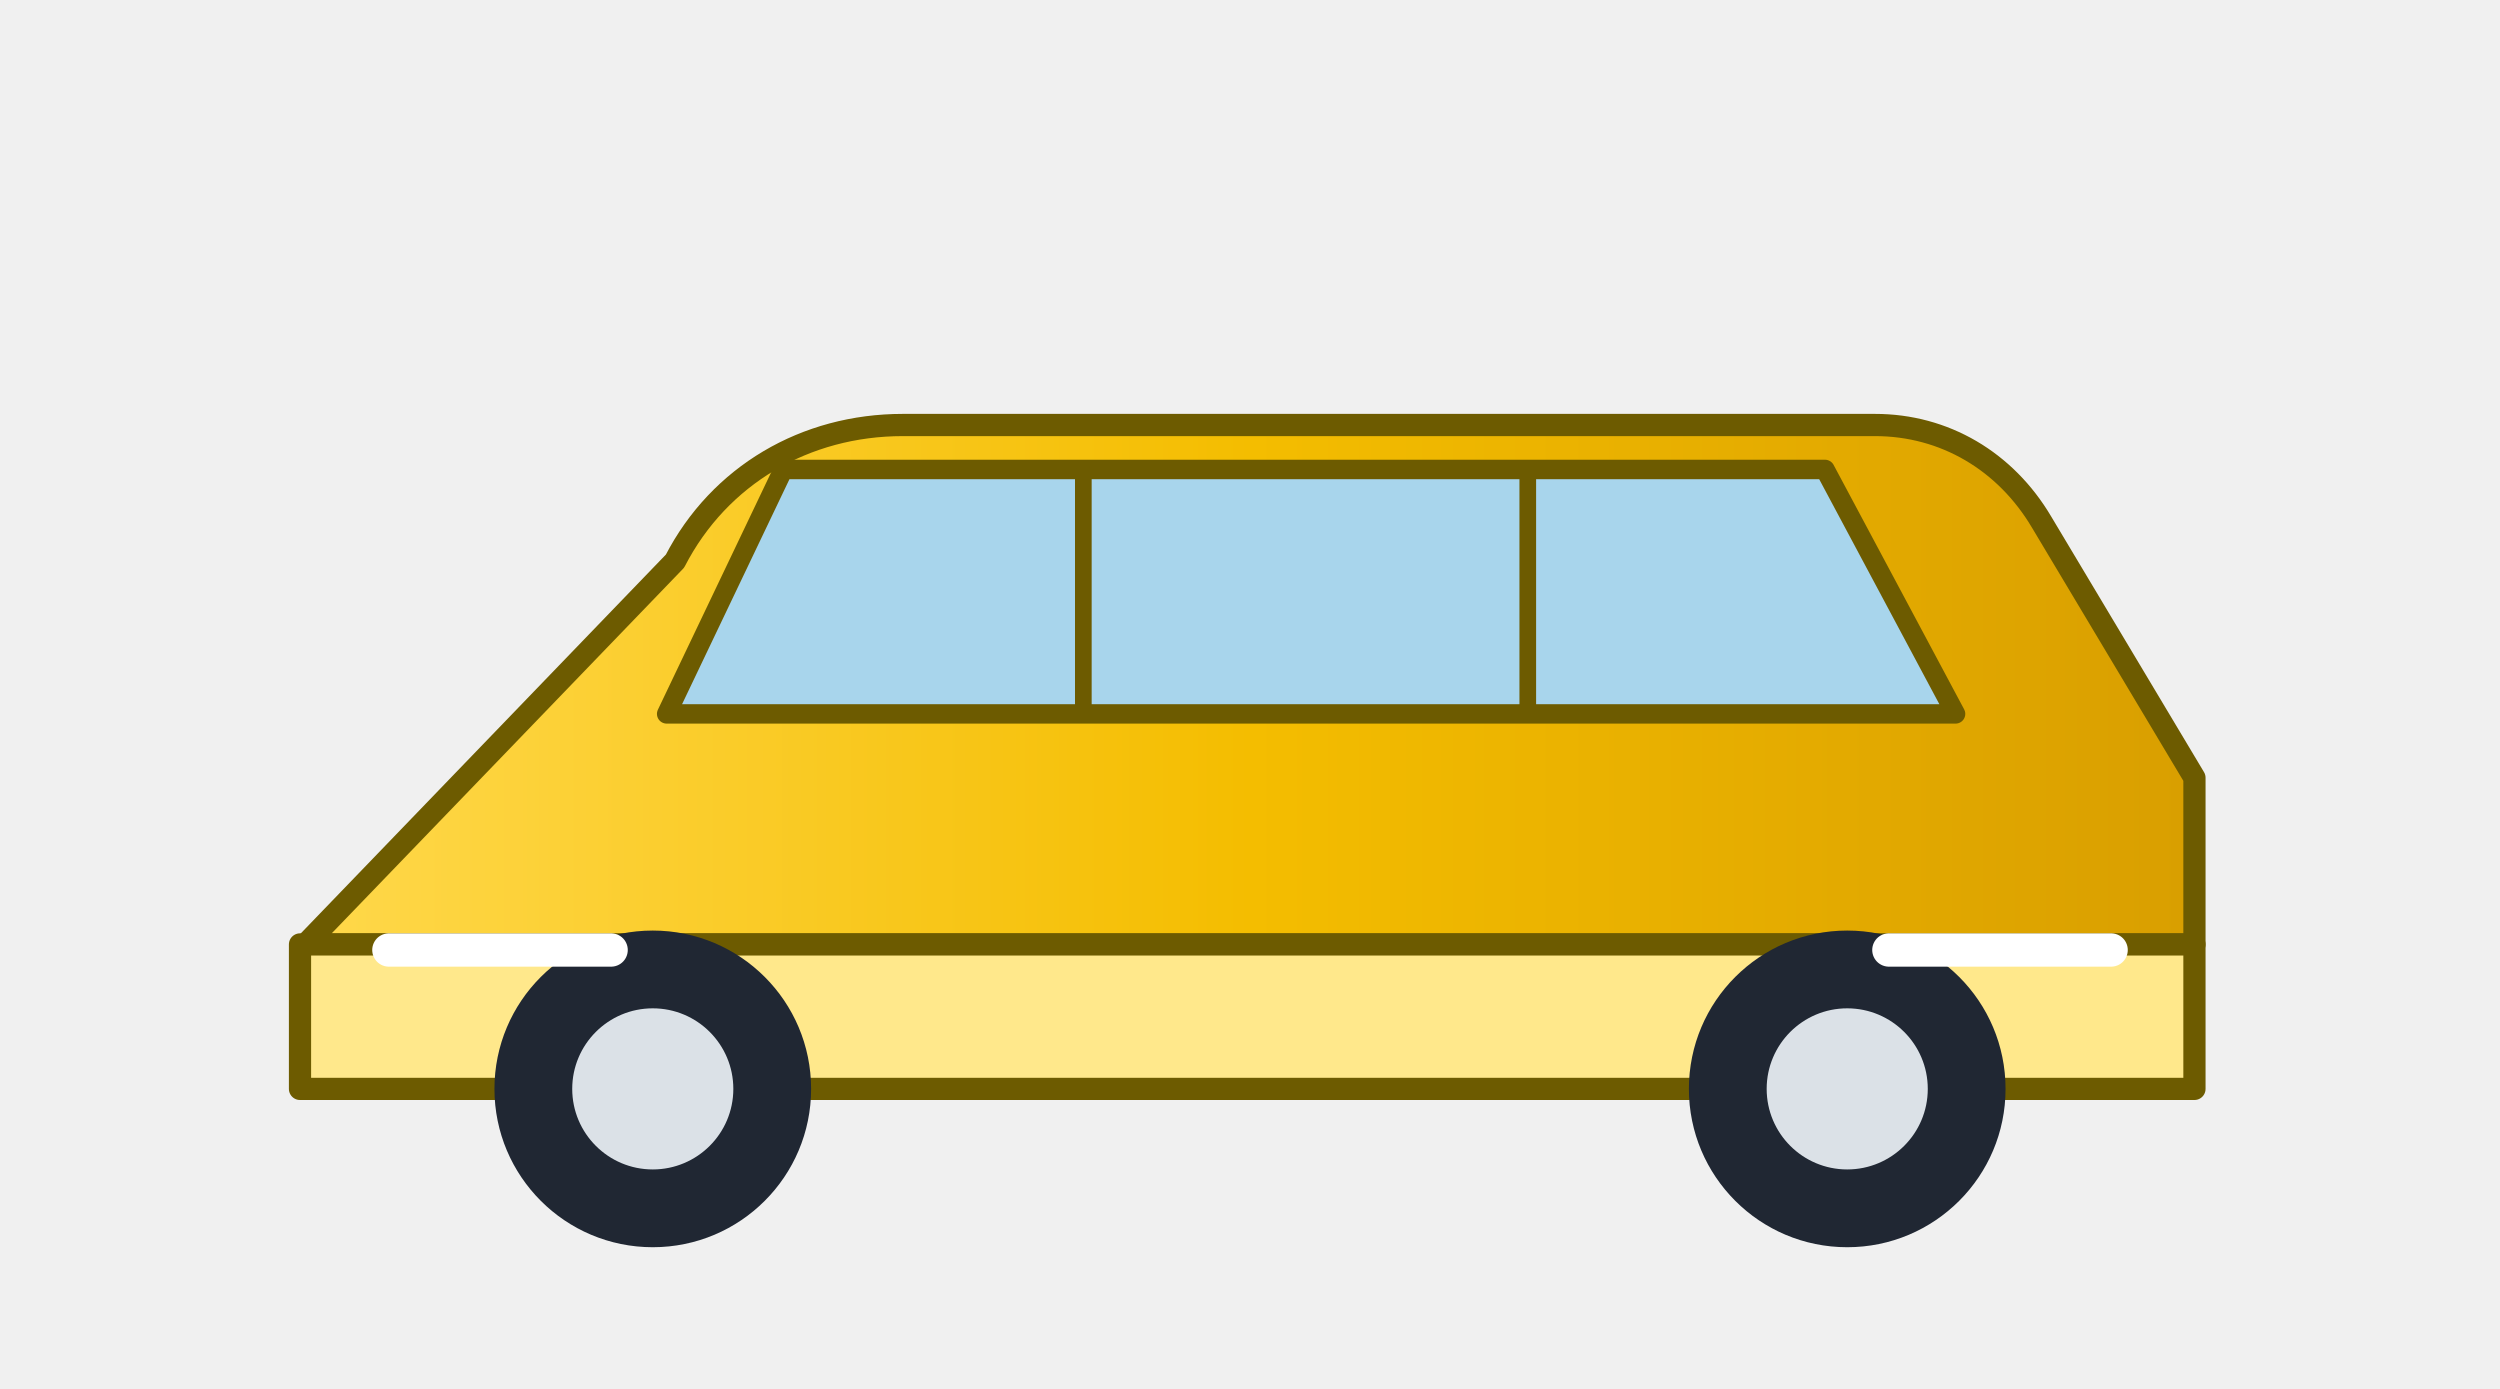
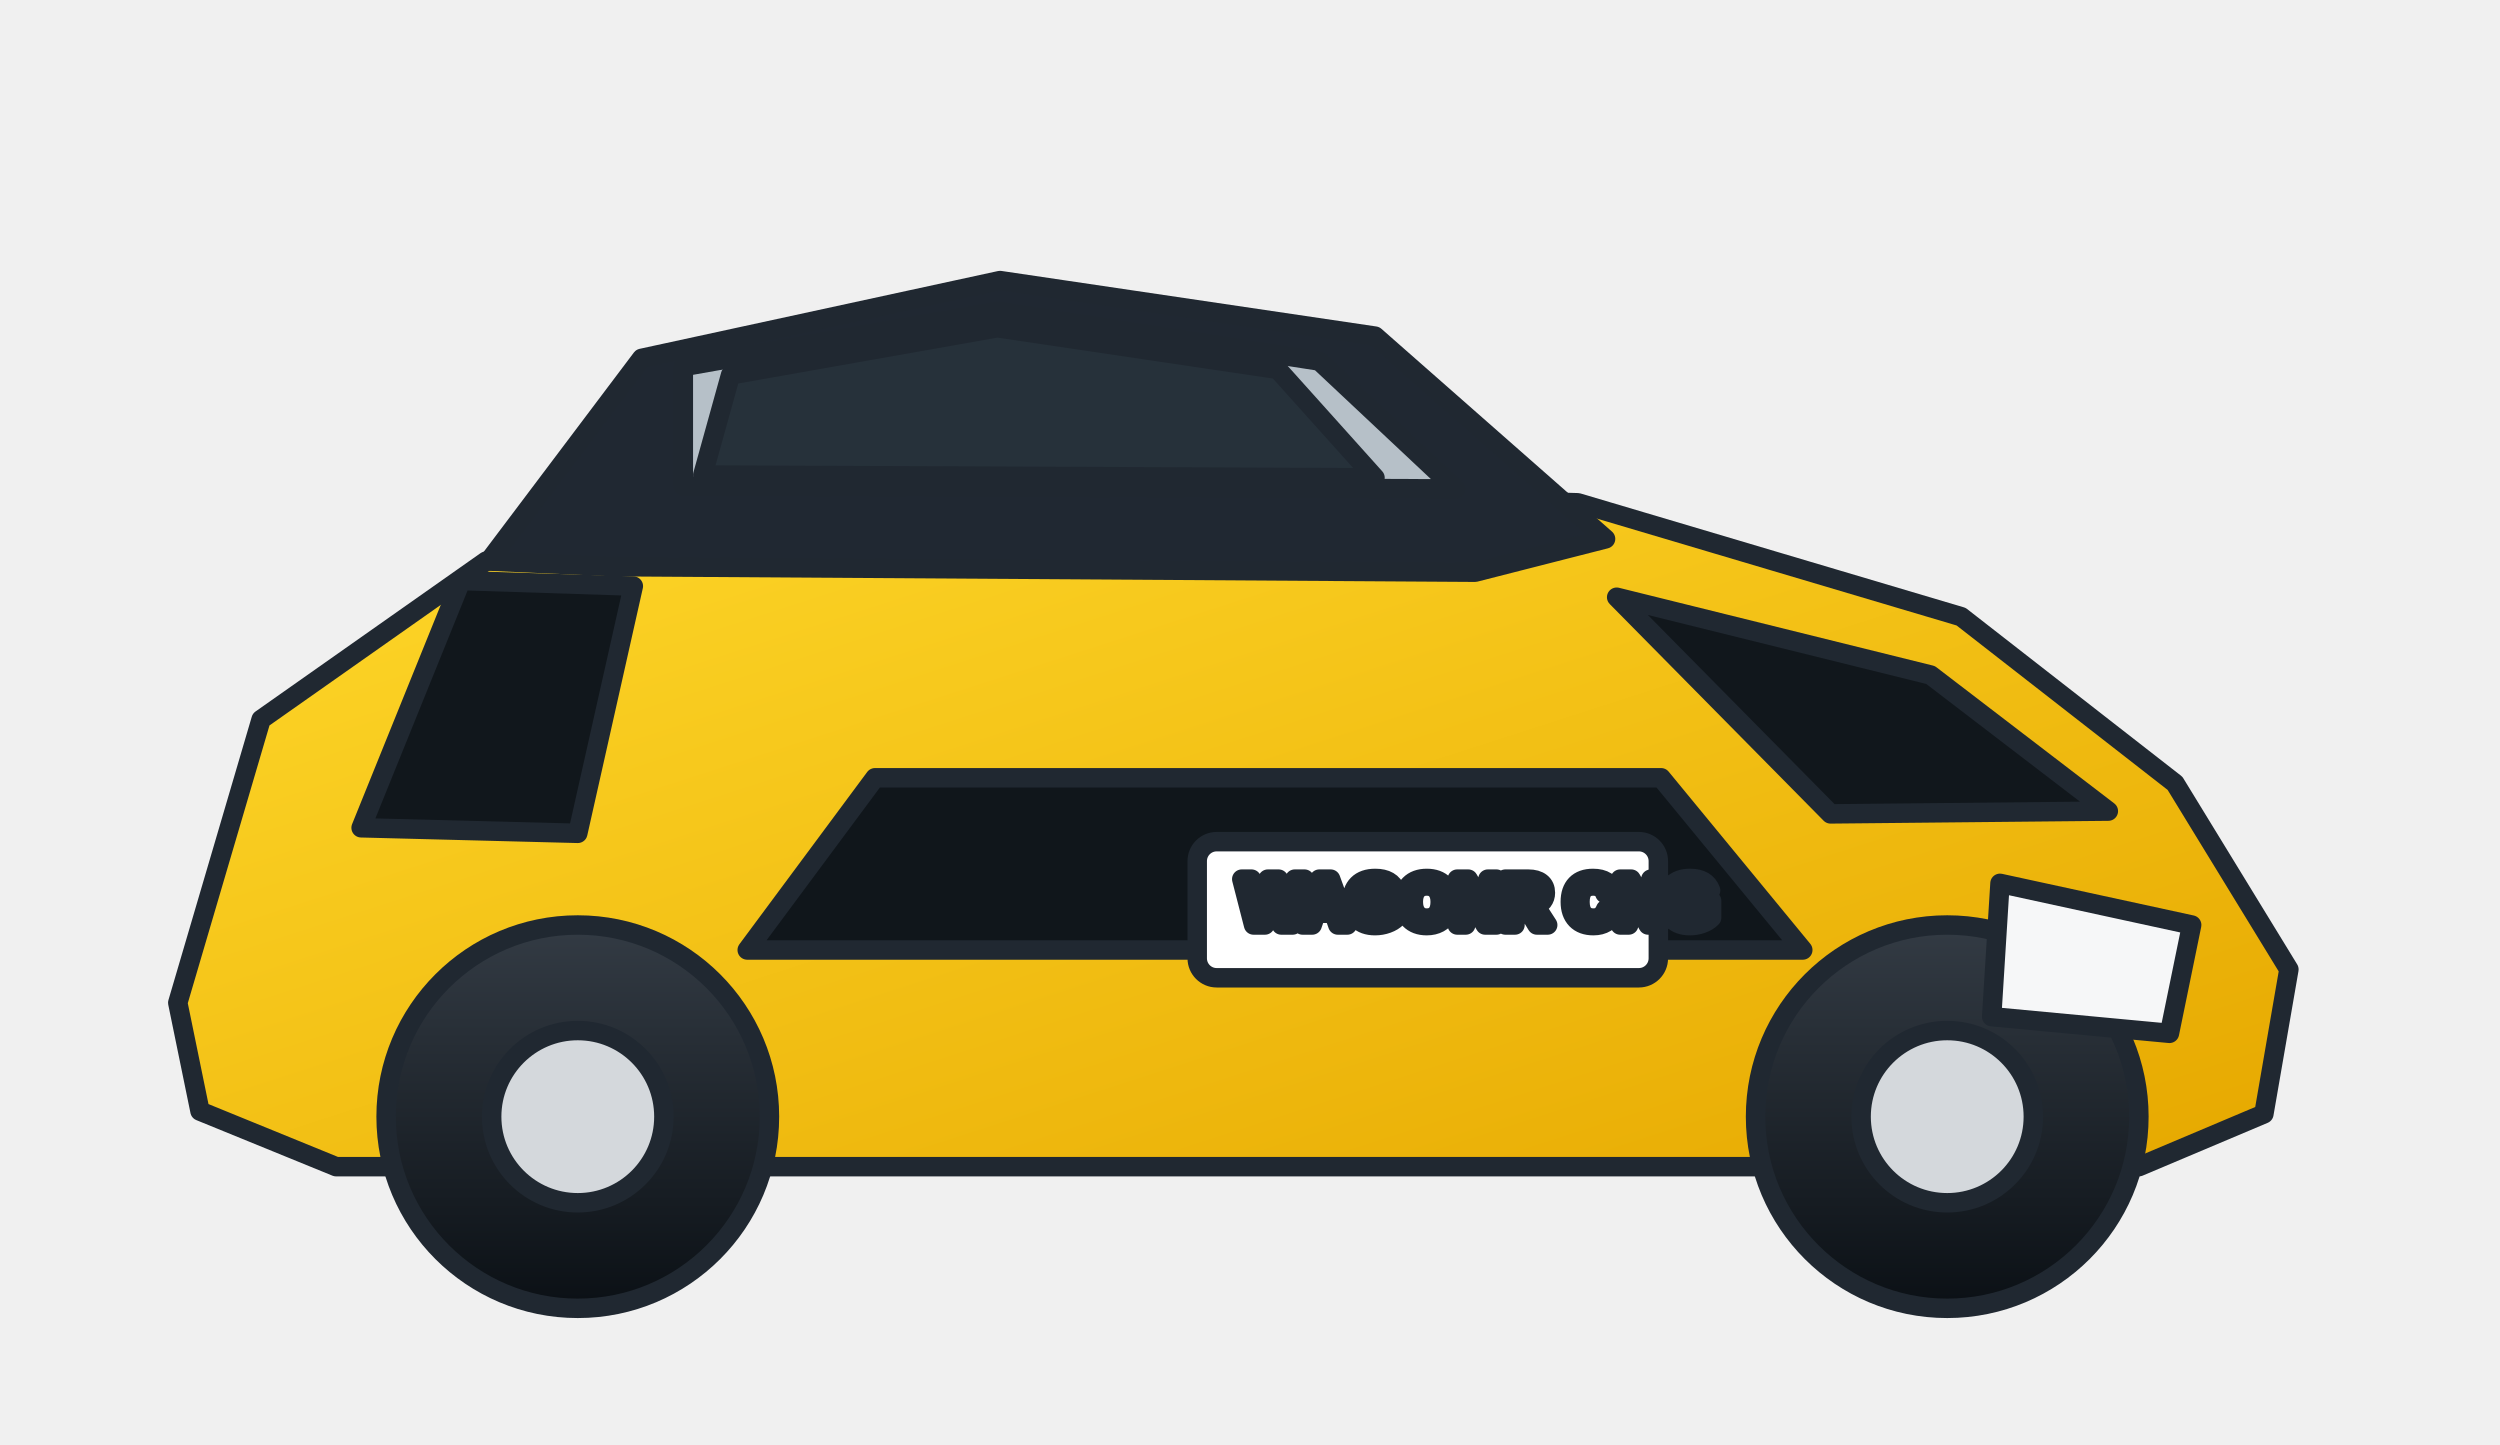
- <svg xmlns="http://www.w3.org/2000/svg" viewBox="0 0 900 500">
+ <svg xmlns="http://www.w3.org/2000/svg" viewBox="0 0 900 520">
  <defs>
-     <linearGradient id="g" x1="0" x2="1">
-       <stop stop-color="#ffd84a" />
-       <stop offset=".5" stop-color="#f4bd00" />
-       <stop offset="1" stop-color="#d99f00" />
+     <linearGradient id="y" x1="0" x2="1" y1="0" y2="1">
+       <stop stop-color="#ffd92b" />
+       <stop offset="1" stop-color="#e6a800" />
+     </linearGradient>
+     <linearGradient id="d" x1="0" x2="0" y1="0" y2="1">
+       <stop stop-color="#333b44" />
+       <stop offset="1" stop-color="#0b1015" />
    </linearGradient>
  </defs>
-   <g fill="none" stroke-linecap="round" stroke-linejoin="round">
-     <path d="M110 340h680v-60l-55-92c-13-22-35-35-60-35H325c-35 0-66 18-82 49z" fill="url(#g)" stroke="#6d5b00" stroke-width="8" />
-     <path d="M282 169h375l47 88H240z" fill="#a8d5ec" stroke="#6d5b00" stroke-width="7" />
-     <path d="M390 170v87M550 170v87" stroke="#6d5b00" stroke-width="6" />
-     <path d="M108 340h682v52H108z" fill="#ffe88b" stroke="#6d5b00" stroke-width="8" />
-     <circle cx="235" cy="392" r="57" fill="#202733" />
-     <circle cx="235" cy="392" r="29" fill="#dbe1e7" />
-     <circle cx="665" cy="392" r="57" fill="#202733" />
-     <circle cx="665" cy="392" r="29" fill="#dbe1e7" />
-     <path d="M140 342h80M680 342h80" stroke="#fff" stroke-width="12" />
+   <g stroke="#202831" stroke-width="7" stroke-linejoin="round">
+     <path fill="url(#y)" d="M64 361 94 259 175 202 327 174 568 181 706 222 783 282 824 349 815 401 770 420 121 420 72 400Z" />
+     <path fill="#202832" d="m176 202 55-73 129-28 135 20 83 73-47 12-310-2Z" />
+     <path fill="#b6c0c8" d="m246 132 113-20 116 18 49 46-278-1Z" />
+     <path fill="#26313a" d="m263 135 96-17 101 15 35 39-242-1Z" />
+     <path fill="#11171c" d="m166 209 62 2-20 89-78-2Z" />
+     <path fill="#11171c" d="m582 215 113 28 64 49-100 1Z" />
+     <circle fill="url(#d)" cx="208" cy="402" r="69" />
+     <circle fill="#d4d8dc" cx="208" cy="402" r="31" />
+     <circle fill="url(#d)" cx="701" cy="402" r="69" />
+     <circle fill="#d4d8dc" cx="701" cy="402" r="31" />
+     <path fill="#f6f7f8" d="m720 318 69 15-8 39-64-6Z" />
+     <path fill="#10161b" d="m315 280 283 0 51 62-380 0Z" />
+     <rect fill="#fff" x="431" y="303" width="166" height="49" rx="7" />
+     <text x="447" y="333" font-family="Arial" font-size="24" font-weight="700" fill="#111">WAGONR <tspan fill="#168a3c">CNG</tspan>
+     </text>
  </g>
</svg>
